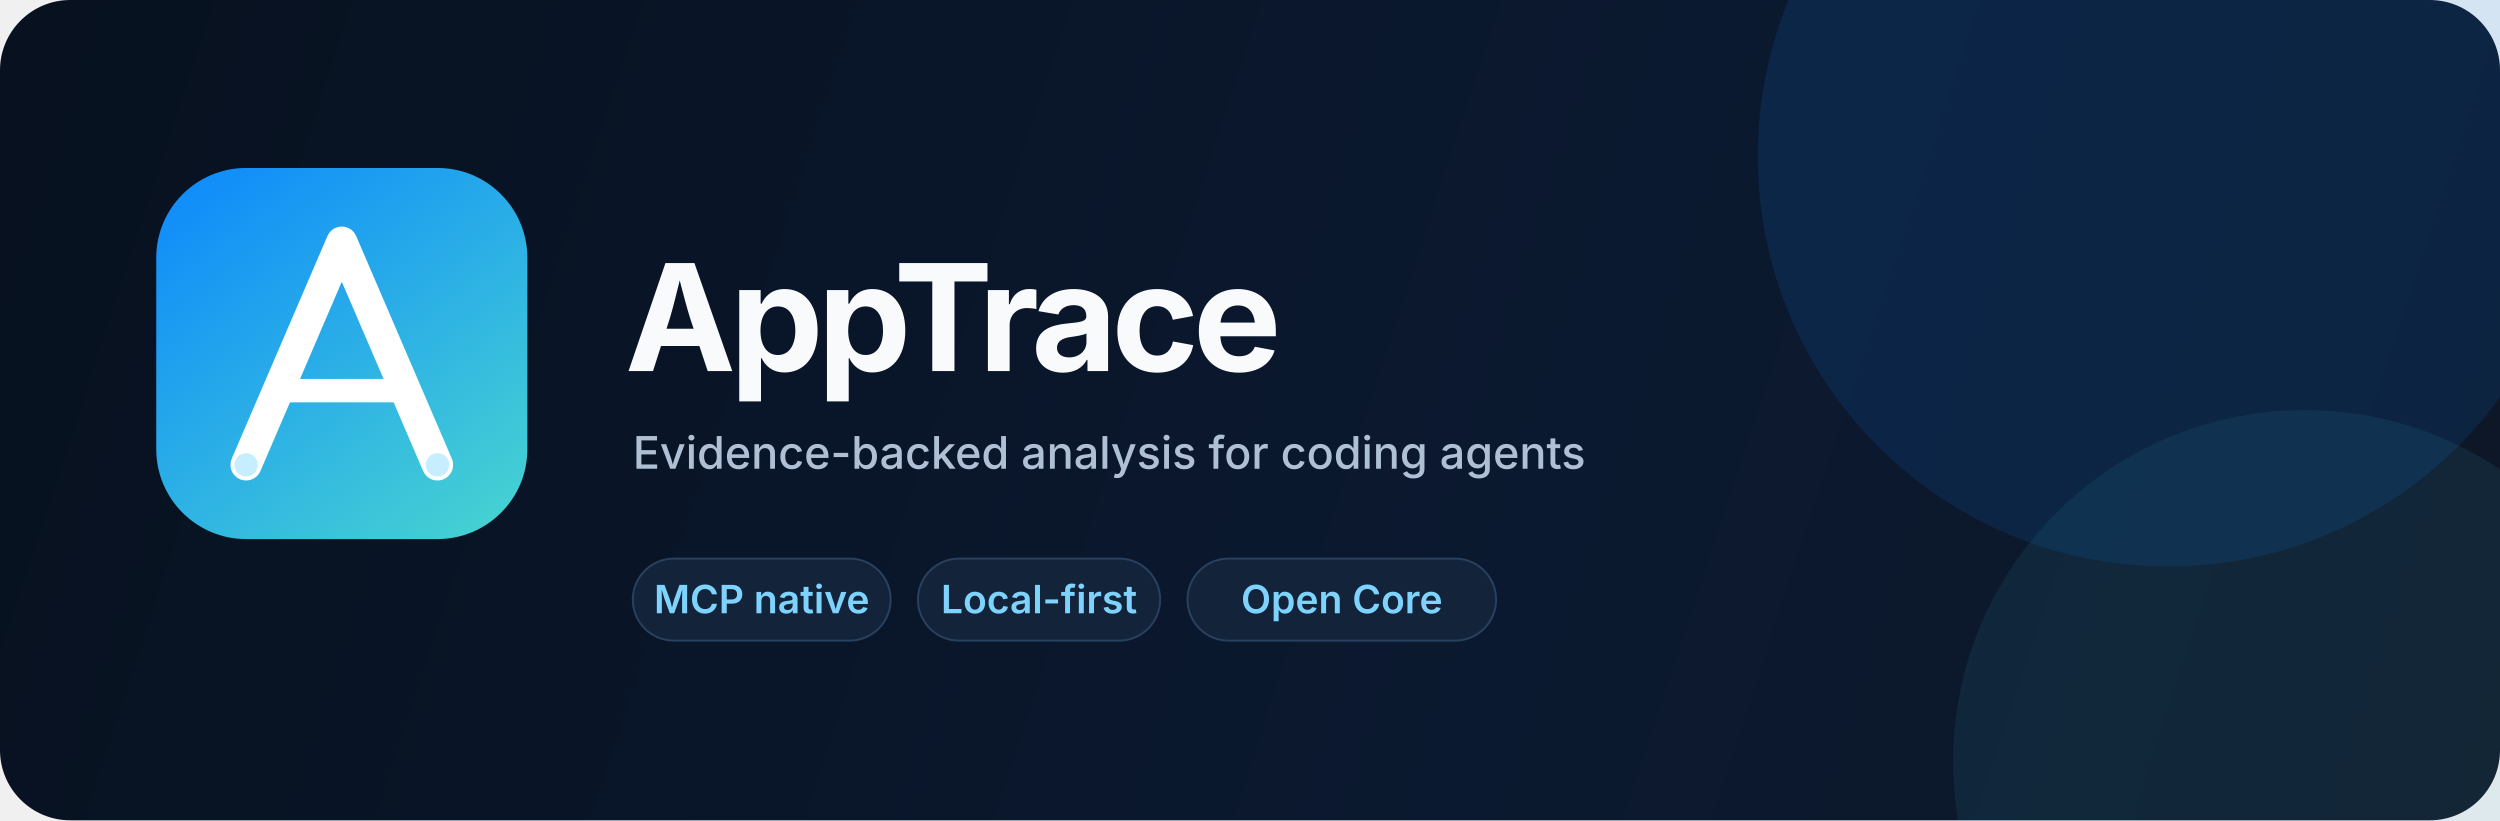
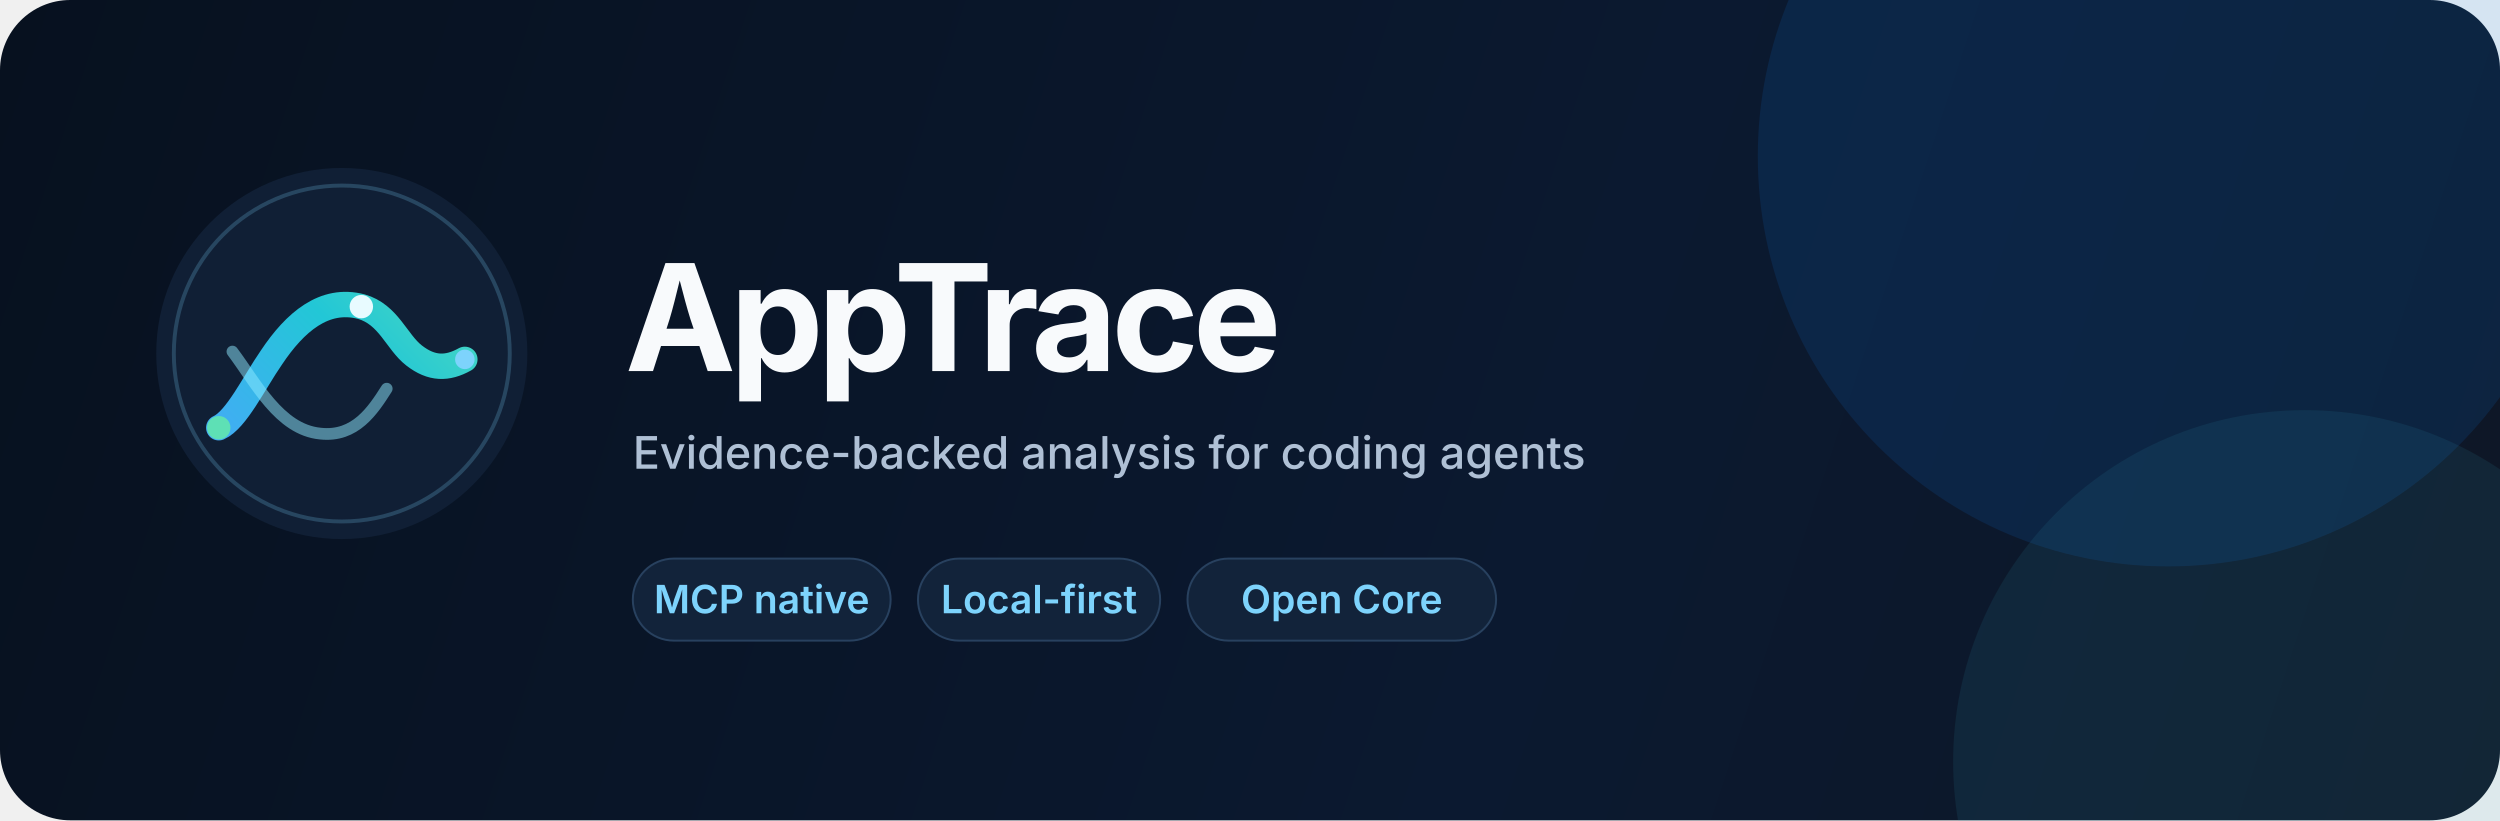
- <svg xmlns="http://www.w3.org/2000/svg" width="1280" height="420" viewBox="0 0 1280 420" role="img" aria-label="AppTrace — Evidence-backed app analysis for coding agents">
+ <svg xmlns="http://www.w3.org/2000/svg" width="1280" height="420" viewBox="0 0 1280 420" role="img" aria-label="AppTrace — Evidence-backed analysis for coding agents">
  <defs>
    <linearGradient id="bg" x1="0" y1="0" x2="1280" y2="420" gradientUnits="userSpaceOnUse">
      <stop stop-color="#07111F" />
      <stop offset=".62" stop-color="#0B1930" />
      <stop offset="1" stop-color="#0E1726" />
    </linearGradient>
-     <linearGradient id="mark" x1="80" y1="70" x2="250" y2="290" gradientUnits="userSpaceOnUse">
-       <stop stop-color="#0A84FF" />
-       <stop offset="1" stop-color="#48D5D0" />
+     <linearGradient id="trace" x1="110" y1="260" x2="250" y2="120" gradientUnits="userSpaceOnUse">
+       <stop stop-color="#4DA3FF" />
+       <stop offset=".55" stop-color="#22C7D6" />
+       <stop offset="1" stop-color="#5EE0B5" />
    </linearGradient>
  </defs>
  <rect width="1280" height="420" rx="36" fill="url(#bg)" />
  <circle cx="1110" cy="80" r="210" fill="#0A84FF" opacity=".12" />
  <circle cx="1180" cy="390" r="180" fill="#30B0C7" opacity=".1" />
-   <rect x="80" y="86" width="190" height="190" rx="46" fill="url(#mark)" />
-   <path d="M126 238 175 124l49 114" fill="none" stroke="#FFFFFF" stroke-width="16" stroke-linecap="round" stroke-linejoin="round" />
-   <path d="M148 200h54" fill="none" stroke="#FFFFFF" stroke-width="12" stroke-linecap="round" />
-   <circle cx="175" cy="126" r="8" fill="#FFFFFF" />
-   <circle cx="126" cy="238" r="6" fill="#C7EEFF" />
-   <circle cx="224" cy="238" r="6" fill="#C7EEFF" />
+   <circle cx="175" cy="181" r="95" fill="#101F35" />
+   <circle cx="175" cy="181" r="86" fill="none" stroke="#7DD3FC" stroke-opacity=".22" stroke-width="2" />
+   <path d="M112 219c9-4 18-23 27-36 12-18 27-31 46-26 14 4 18 18 27 25 9 7 17 7 26 2" fill="none" stroke="url(#trace)" stroke-width="13" stroke-linecap="round" />
+   <path d="M119 180c12 16 24 40 45 42 18 2 27-12 34-23" fill="none" stroke="#8EEBFF" stroke-opacity=".5" stroke-width="6" stroke-linecap="round" />
+   <circle cx="112" cy="219" r="6" fill="#5EE0B5" />
+   <circle cx="185" cy="157" r="6" fill="#E8FBFF" />
+   <circle cx="238" cy="184" r="5" fill="#7DD3FC" />
  <text x="320" y="190" fill="#F8FAFC" font-family="-apple-system,BlinkMacSystemFont,Segoe UI,sans-serif" font-size="76" font-weight="700" letter-spacing="-3">AppTrace</text>
  <text x="324" y="240" fill="#AFC0D5" font-family="-apple-system,BlinkMacSystemFont,Segoe UI,sans-serif" font-size="23" font-weight="450">Evidence-backed analysis for coding agents</text>
  <g font-family="-apple-system,BlinkMacSystemFont,Segoe UI,sans-serif" font-size="20" font-weight="600">
    <rect x="324" y="286" width="132" height="42" rx="21" fill="#12233A" stroke="#28415F" />
    <text x="390" y="314" text-anchor="middle" fill="#7DD3FC">MCP native</text>
    <rect x="470" y="286" width="124" height="42" rx="21" fill="#12233A" stroke="#28415F" />
    <text x="532" y="314" text-anchor="middle" fill="#7DD3FC">Local-first</text>
    <rect x="608" y="286" width="158" height="42" rx="21" fill="#12233A" stroke="#28415F" />
    <text x="687" y="314" text-anchor="middle" fill="#7DD3FC">Open Core</text>
  </g>
</svg>
